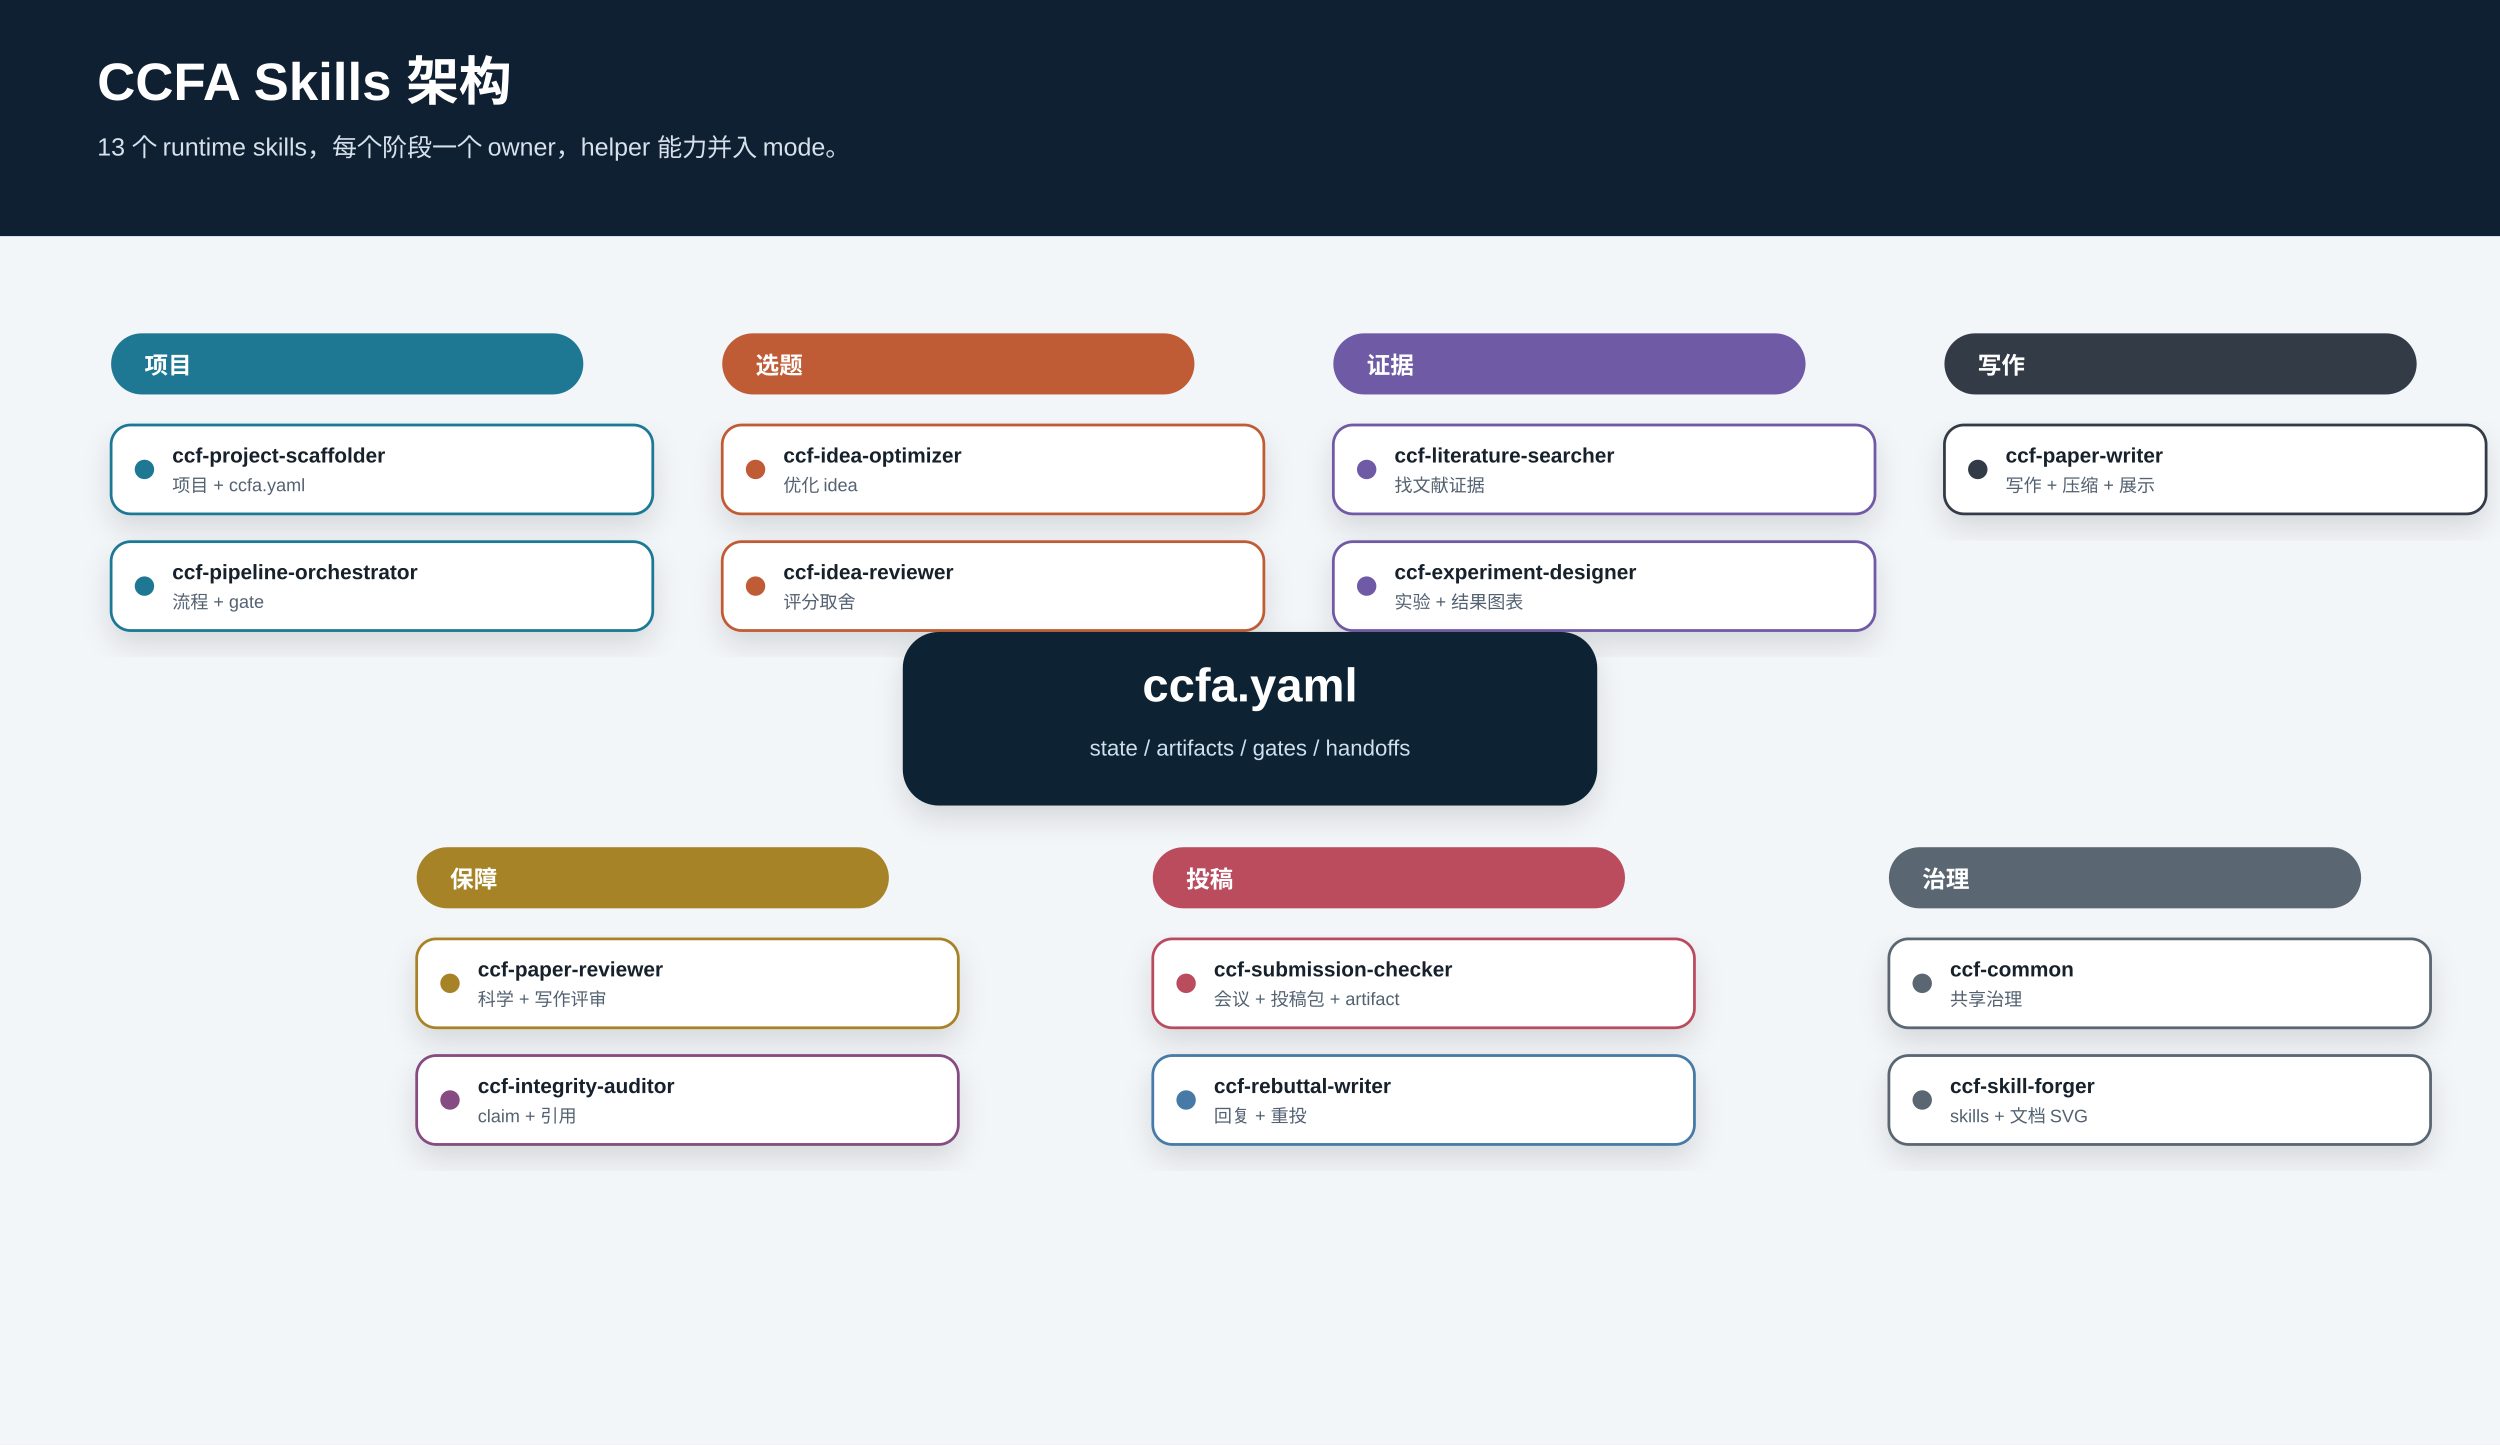
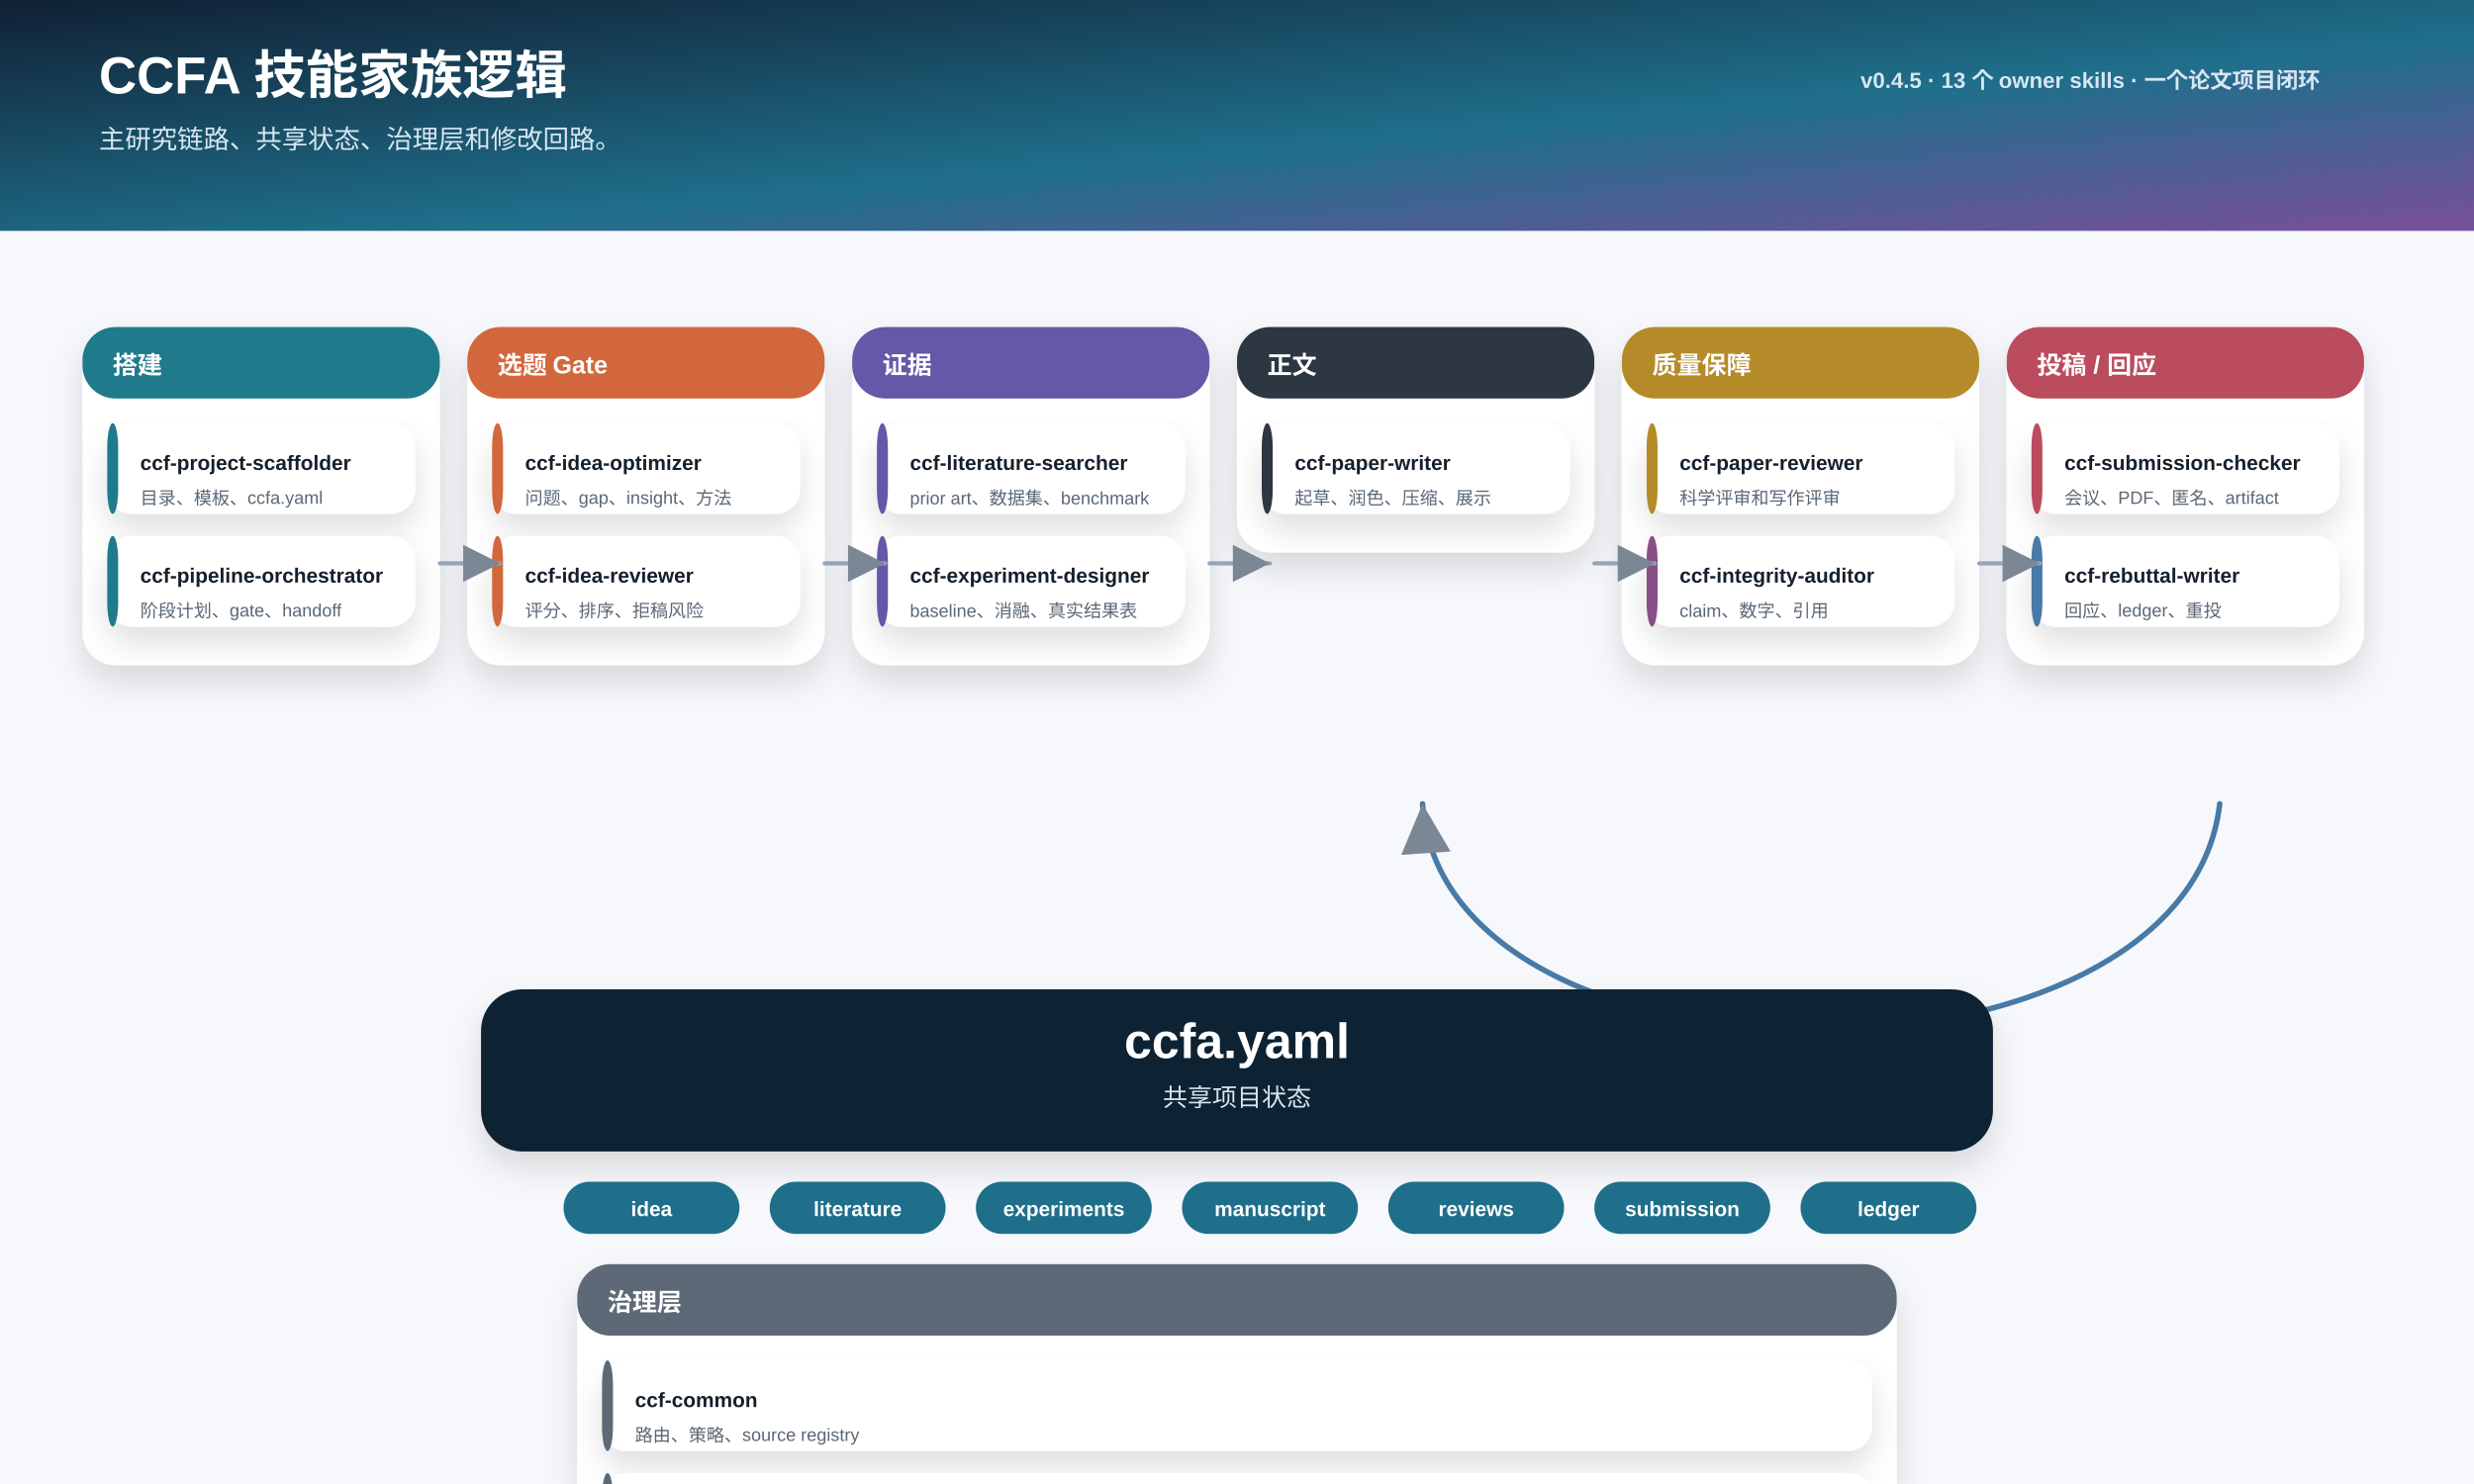
- <svg xmlns="http://www.w3.org/2000/svg" width="1800" height="1040" viewBox="0 0 1800 1040">
+ <svg xmlns="http://www.w3.org/2000/svg" width="1800" height="1080" viewBox="0 0 1800 1080">
  <defs>
-     <filter id="shadow" x="-20%" y="-20%" width="140%" height="150%">
-       <feDropShadow dx="0" dy="10" stdDeviation="10" flood-color="#0B1826" flood-opacity="0.12" />
+     <linearGradient id="header" x1="0" y1="0" x2="1" y2="1">
+       <stop offset="0" stop-color="#102033" />
+       <stop offset="0.58" stop-color="#1F6F8B" />
+       <stop offset="1" stop-color="#7A4E9B" />
+     </linearGradient>
+     <filter id="shadow" x="-20%" y="-20%" width="140%" height="160%">
+       <feDropShadow dx="0" dy="12" stdDeviation="12" flood-color="#0B1826" flood-opacity="0.13" />
    </filter>
-     <marker id="arrow" markerWidth="12" markerHeight="12" refX="10" refY="6" orient="auto">
-       <path d="M2,2 L10,6 L2,10 Z" fill="#8D9AA8" />
+     <marker id="arrow" markerWidth="13" markerHeight="13" refX="11" refY="6.5" orient="auto">
+       <path d="M2,2 L11,6.5 L2,11 Z" fill="#7B8794" />
    </marker>
  </defs>
  <style>text{font-family:Microsoft YaHei, Segoe UI, Arial, sans-serif;dominant-baseline:auto} .mono{font-family:Consolas,Menlo,monospace}</style>
-   <rect x="0" y="0" width="1800" height="1040" rx="0" fill="#F3F6F9" stroke="none" stroke-width="2" />
-   <rect x="0" y="0" width="1800" height="170" rx="0" fill="#102033" stroke="none" stroke-width="2" />
-   <text x="70" y="72" font-size="38" font-weight="820" fill="#FFFFFF" text-anchor="start">CCFA Skills 架构</text>
-   <text x="70" y="112" font-size="18" font-weight="450" fill="#D6E1EC" text-anchor="start">13 个 runtime skills，每个阶段一个 owner，helper 能力并入 mode。</text>
-   <rect x="80" y="240" width="340" height="44" rx="22" fill="#1E7894" stroke="none" stroke-width="2" />
-   <text x="104" y="269" font-size="17" font-weight="820" fill="#FFFFFF" text-anchor="start">项目</text>
-   <rect x="80" y="306" width="390" height="64" rx="14" fill="#FFFFFF" stroke="#1E7894" stroke-width="2" filter="url(#shadow)" />
-   <circle cx="104" cy="338" r="7" fill="#1E7894" />
-   <text x="124" y="333" font-size="15" font-weight="780" fill="#17212B" text-anchor="start">ccf-project-scaffolder</text>
-   <text x="124" y="354" font-size="13" font-weight="500" fill="#536171" text-anchor="start">项目 + ccfa.yaml</text>
-   <rect x="80" y="390" width="390" height="64" rx="14" fill="#FFFFFF" stroke="#1E7894" stroke-width="2" filter="url(#shadow)" />
-   <circle cx="104" cy="422" r="7" fill="#1E7894" />
-   <text x="124" y="417" font-size="15" font-weight="780" fill="#17212B" text-anchor="start">ccf-pipeline-orchestrator</text>
-   <text x="124" y="438" font-size="13" font-weight="500" fill="#536171" text-anchor="start">流程 + gate</text>
-   <rect x="520" y="240" width="340" height="44" rx="22" fill="#C05C35" stroke="none" stroke-width="2" />
-   <text x="544" y="269" font-size="17" font-weight="820" fill="#FFFFFF" text-anchor="start">选题</text>
-   <rect x="520" y="306" width="390" height="64" rx="14" fill="#FFFFFF" stroke="#C05C35" stroke-width="2" filter="url(#shadow)" />
-   <circle cx="544" cy="338" r="7" fill="#C05C35" />
-   <text x="564" y="333" font-size="15" font-weight="780" fill="#17212B" text-anchor="start">ccf-idea-optimizer</text>
-   <text x="564" y="354" font-size="13" font-weight="500" fill="#536171" text-anchor="start">优化 idea</text>
-   <rect x="520" y="390" width="390" height="64" rx="14" fill="#FFFFFF" stroke="#C05C35" stroke-width="2" filter="url(#shadow)" />
-   <circle cx="544" cy="422" r="7" fill="#C05C35" />
-   <text x="564" y="417" font-size="15" font-weight="780" fill="#17212B" text-anchor="start">ccf-idea-reviewer</text>
-   <text x="564" y="438" font-size="13" font-weight="500" fill="#536171" text-anchor="start">评分取舍</text>
-   <rect x="960" y="240" width="340" height="44" rx="22" fill="#6F5AA6" stroke="none" stroke-width="2" />
-   <text x="984" y="269" font-size="17" font-weight="820" fill="#FFFFFF" text-anchor="start">证据</text>
-   <rect x="960" y="306" width="390" height="64" rx="14" fill="#FFFFFF" stroke="#6F5AA6" stroke-width="2" filter="url(#shadow)" />
-   <circle cx="984" cy="338" r="7" fill="#6F5AA6" />
-   <text x="1004" y="333" font-size="15" font-weight="780" fill="#17212B" text-anchor="start">ccf-literature-searcher</text>
-   <text x="1004" y="354" font-size="13" font-weight="500" fill="#536171" text-anchor="start">找文献证据</text>
-   <rect x="960" y="390" width="390" height="64" rx="14" fill="#FFFFFF" stroke="#6F5AA6" stroke-width="2" filter="url(#shadow)" />
-   <circle cx="984" cy="422" r="7" fill="#6F5AA6" />
-   <text x="1004" y="417" font-size="15" font-weight="780" fill="#17212B" text-anchor="start">ccf-experiment-designer</text>
-   <text x="1004" y="438" font-size="13" font-weight="500" fill="#536171" text-anchor="start">实验 + 结果图表</text>
-   <rect x="1400" y="240" width="340" height="44" rx="22" fill="#333B46" stroke="none" stroke-width="2" />
-   <text x="1424" y="269" font-size="17" font-weight="820" fill="#FFFFFF" text-anchor="start">写作</text>
-   <rect x="1400" y="306" width="390" height="64" rx="14" fill="#FFFFFF" stroke="#333B46" stroke-width="2" filter="url(#shadow)" />
-   <circle cx="1424" cy="338" r="7" fill="#333B46" />
-   <text x="1444" y="333" font-size="15" font-weight="780" fill="#17212B" text-anchor="start">ccf-paper-writer</text>
-   <text x="1444" y="354" font-size="13" font-weight="500" fill="#536171" text-anchor="start">写作 + 压缩 + 展示</text>
-   <rect x="300" y="610" width="340" height="44" rx="22" fill="#A78328" stroke="none" stroke-width="2" />
-   <text x="324" y="639" font-size="17" font-weight="820" fill="#FFFFFF" text-anchor="start">保障</text>
-   <rect x="300" y="676" width="390" height="64" rx="14" fill="#FFFFFF" stroke="#A78328" stroke-width="2" filter="url(#shadow)" />
-   <circle cx="324" cy="708" r="7" fill="#A78328" />
-   <text x="344" y="703" font-size="15" font-weight="780" fill="#17212B" text-anchor="start">ccf-paper-reviewer</text>
-   <text x="344" y="724" font-size="13" font-weight="500" fill="#536171" text-anchor="start">科学 + 写作评审</text>
-   <rect x="300" y="760" width="390" height="64" rx="14" fill="#FFFFFF" stroke="#854B82" stroke-width="2" filter="url(#shadow)" />
-   <circle cx="324" cy="792" r="7" fill="#854B82" />
-   <text x="344" y="787" font-size="15" font-weight="780" fill="#17212B" text-anchor="start">ccf-integrity-auditor</text>
-   <text x="344" y="808" font-size="13" font-weight="500" fill="#536171" text-anchor="start">claim + 引用</text>
-   <rect x="830" y="610" width="340" height="44" rx="22" fill="#BA4C5E" stroke="none" stroke-width="2" />
-   <text x="854" y="639" font-size="17" font-weight="820" fill="#FFFFFF" text-anchor="start">投稿</text>
-   <rect x="830" y="676" width="390" height="64" rx="14" fill="#FFFFFF" stroke="#BA4C5E" stroke-width="2" filter="url(#shadow)" />
-   <circle cx="854" cy="708" r="7" fill="#BA4C5E" />
-   <text x="874" y="703" font-size="15" font-weight="780" fill="#17212B" text-anchor="start">ccf-submission-checker</text>
-   <text x="874" y="724" font-size="13" font-weight="500" fill="#536171" text-anchor="start">会议 + 投稿包 + artifact</text>
-   <rect x="830" y="760" width="390" height="64" rx="14" fill="#FFFFFF" stroke="#477AA6" stroke-width="2" filter="url(#shadow)" />
-   <circle cx="854" cy="792" r="7" fill="#477AA6" />
-   <text x="874" y="787" font-size="15" font-weight="780" fill="#17212B" text-anchor="start">ccf-rebuttal-writer</text>
-   <text x="874" y="808" font-size="13" font-weight="500" fill="#536171" text-anchor="start">回复 + 重投</text>
-   <rect x="1360" y="610" width="340" height="44" rx="22" fill="#5A6672" stroke="none" stroke-width="2" />
-   <text x="1384" y="639" font-size="17" font-weight="820" fill="#FFFFFF" text-anchor="start">治理</text>
-   <rect x="1360" y="676" width="390" height="64" rx="14" fill="#FFFFFF" stroke="#5A6672" stroke-width="2" filter="url(#shadow)" />
-   <circle cx="1384" cy="708" r="7" fill="#5A6672" />
-   <text x="1404" y="703" font-size="15" font-weight="780" fill="#17212B" text-anchor="start">ccf-common</text>
-   <text x="1404" y="724" font-size="13" font-weight="500" fill="#536171" text-anchor="start">共享治理</text>
-   <rect x="1360" y="760" width="390" height="64" rx="14" fill="#FFFFFF" stroke="#5A6672" stroke-width="2" filter="url(#shadow)" />
-   <circle cx="1384" cy="792" r="7" fill="#5A6672" />
-   <text x="1404" y="787" font-size="15" font-weight="780" fill="#17212B" text-anchor="start">ccf-skill-forger</text>
-   <text x="1404" y="808" font-size="13" font-weight="500" fill="#536171" text-anchor="start">skills + 文档 SVG</text>
-   <rect x="650" y="455" width="500" height="125" rx="26" fill="#102033" stroke="none" stroke-width="2" filter="url(#shadow)" />
-   <text x="900" y="505" font-size="34" font-weight="850" fill="#FFFFFF" text-anchor="middle">ccfa.yaml</text>
-   <text x="900" y="544" font-size="16" font-weight="500" fill="#CFE0EF" text-anchor="middle">state / artifacts / gates / handoffs</text>
+   <rect x="0" y="0" width="1800" height="1080" rx="0" fill="#F6F8FB" stroke="none" stroke-width="2" />
+   <rect x="0" y="0" width="1800" height="168" rx="0" fill="url(#header)" stroke="none" stroke-width="2" />
+   <text x="72" y="68" font-size="38" font-weight="850" fill="#FFFFFF" text-anchor="start">CCFA 技能家族逻辑</text>
+   <text x="72" y="108" font-size="19" font-weight="500" fill="#D8E6F2" text-anchor="start">主研究链路、共享状态、治理层和修改回路。</text>
+   <text x="1688" y="64" font-size="16" font-weight="650" fill="#D8E6F2" text-anchor="end">v0.4.5 · 13 个 owner skills · 一个论文项目闭环</text>
+   <rect x="60" y="238" width="260" height="246" rx="24" fill="#FFFFFF" stroke="none" stroke-width="2" filter="url(#shadow)" />
+   <rect x="60" y="238" width="260" height="52" rx="24" fill="#1F7A8C" stroke="none" stroke-width="2" />
+   <text x="82" y="272" font-size="18" font-weight="820" fill="#FFFFFF" text-anchor="start">搭建</text>
+   <rect x="78" y="308" width="224" height="66" rx="18" fill="#FFFFFF" stroke="none" stroke-width="2" filter="url(#shadow)" />
+   <rect x="78" y="308" width="8" height="66" rx="18" fill="#1F7A8C" stroke="none" stroke-width="2" />
+   <text x="102" y="342" font-size="15" font-weight="820" fill="#15202B" text-anchor="start">ccf-project-scaffolder</text>
+   <text x="102" y="367" font-size="13" font-weight="520" fill="#5A6775" text-anchor="start">目录、模板、ccfa.yaml</text>
+   <rect x="78" y="390" width="224" height="66" rx="18" fill="#FFFFFF" stroke="none" stroke-width="2" filter="url(#shadow)" />
+   <rect x="78" y="390" width="8" height="66" rx="18" fill="#1F7A8C" stroke="none" stroke-width="2" />
+   <text x="102" y="424" font-size="15" font-weight="820" fill="#15202B" text-anchor="start">ccf-pipeline-orchestrator</text>
+   <text x="102" y="449" font-size="13" font-weight="520" fill="#5A6775" text-anchor="start">阶段计划、gate、handoff</text>
+   <rect x="340" y="238" width="260" height="246" rx="24" fill="#FFFFFF" stroke="none" stroke-width="2" filter="url(#shadow)" />
+   <rect x="340" y="238" width="260" height="52" rx="24" fill="#D2673D" stroke="none" stroke-width="2" />
+   <text x="362" y="272" font-size="18" font-weight="820" fill="#FFFFFF" text-anchor="start">选题 Gate</text>
+   <rect x="358" y="308" width="224" height="66" rx="18" fill="#FFFFFF" stroke="none" stroke-width="2" filter="url(#shadow)" />
+   <rect x="358" y="308" width="8" height="66" rx="18" fill="#D2673D" stroke="none" stroke-width="2" />
+   <text x="382" y="342" font-size="15" font-weight="820" fill="#15202B" text-anchor="start">ccf-idea-optimizer</text>
+   <text x="382" y="367" font-size="13" font-weight="520" fill="#5A6775" text-anchor="start">问题、gap、insight、方法</text>
+   <rect x="358" y="390" width="224" height="66" rx="18" fill="#FFFFFF" stroke="none" stroke-width="2" filter="url(#shadow)" />
+   <rect x="358" y="390" width="8" height="66" rx="18" fill="#D2673D" stroke="none" stroke-width="2" />
+   <text x="382" y="424" font-size="15" font-weight="820" fill="#15202B" text-anchor="start">ccf-idea-reviewer</text>
+   <text x="382" y="449" font-size="13" font-weight="520" fill="#5A6775" text-anchor="start">评分、排序、拒稿风险</text>
+   <rect x="620" y="238" width="260" height="246" rx="24" fill="#FFFFFF" stroke="none" stroke-width="2" filter="url(#shadow)" />
+   <rect x="620" y="238" width="260" height="52" rx="24" fill="#6657A8" stroke="none" stroke-width="2" />
+   <text x="642" y="272" font-size="18" font-weight="820" fill="#FFFFFF" text-anchor="start">证据</text>
+   <rect x="638" y="308" width="224" height="66" rx="18" fill="#FFFFFF" stroke="none" stroke-width="2" filter="url(#shadow)" />
+   <rect x="638" y="308" width="8" height="66" rx="18" fill="#6657A8" stroke="none" stroke-width="2" />
+   <text x="662" y="342" font-size="15" font-weight="820" fill="#15202B" text-anchor="start">ccf-literature-searcher</text>
+   <text x="662" y="367" font-size="13" font-weight="520" fill="#5A6775" text-anchor="start">prior art、数据集、benchmark</text>
+   <rect x="638" y="390" width="224" height="66" rx="18" fill="#FFFFFF" stroke="none" stroke-width="2" filter="url(#shadow)" />
+   <rect x="638" y="390" width="8" height="66" rx="18" fill="#6657A8" stroke="none" stroke-width="2" />
+   <text x="662" y="424" font-size="15" font-weight="820" fill="#15202B" text-anchor="start">ccf-experiment-designer</text>
+   <text x="662" y="449" font-size="13" font-weight="520" fill="#5A6775" text-anchor="start">baseline、消融、真实结果表</text>
+   <rect x="900" y="238" width="260" height="164" rx="24" fill="#FFFFFF" stroke="none" stroke-width="2" filter="url(#shadow)" />
+   <rect x="900" y="238" width="260" height="52" rx="24" fill="#2D3742" stroke="none" stroke-width="2" />
+   <text x="922" y="272" font-size="18" font-weight="820" fill="#FFFFFF" text-anchor="start">正文</text>
+   <rect x="918" y="308" width="224" height="66" rx="18" fill="#FFFFFF" stroke="none" stroke-width="2" filter="url(#shadow)" />
+   <rect x="918" y="308" width="8" height="66" rx="18" fill="#2D3742" stroke="none" stroke-width="2" />
+   <text x="942" y="342" font-size="15" font-weight="820" fill="#15202B" text-anchor="start">ccf-paper-writer</text>
+   <text x="942" y="367" font-size="13" font-weight="520" fill="#5A6775" text-anchor="start">起草、润色、压缩、展示</text>
+   <rect x="1180" y="238" width="260" height="246" rx="24" fill="#FFFFFF" stroke="none" stroke-width="2" filter="url(#shadow)" />
+   <rect x="1180" y="238" width="260" height="52" rx="24" fill="#B58B2A" stroke="none" stroke-width="2" />
+   <text x="1202" y="272" font-size="18" font-weight="820" fill="#FFFFFF" text-anchor="start">质量保障</text>
+   <rect x="1198" y="308" width="224" height="66" rx="18" fill="#FFFFFF" stroke="none" stroke-width="2" filter="url(#shadow)" />
+   <rect x="1198" y="308" width="8" height="66" rx="18" fill="#B58B2A" stroke="none" stroke-width="2" />
+   <text x="1222" y="342" font-size="15" font-weight="820" fill="#15202B" text-anchor="start">ccf-paper-reviewer</text>
+   <text x="1222" y="367" font-size="13" font-weight="520" fill="#5A6775" text-anchor="start">科学评审和写作评审</text>
+   <rect x="1198" y="390" width="224" height="66" rx="18" fill="#FFFFFF" stroke="none" stroke-width="2" filter="url(#shadow)" />
+   <rect x="1198" y="390" width="8" height="66" rx="18" fill="#8A4F86" stroke="none" stroke-width="2" />
+   <text x="1222" y="424" font-size="15" font-weight="820" fill="#15202B" text-anchor="start">ccf-integrity-auditor</text>
+   <text x="1222" y="449" font-size="13" font-weight="520" fill="#5A6775" text-anchor="start">claim、数字、引用</text>
+   <rect x="1460" y="238" width="260" height="246" rx="24" fill="#FFFFFF" stroke="none" stroke-width="2" filter="url(#shadow)" />
+   <rect x="1460" y="238" width="260" height="52" rx="24" fill="#BA4C5E" stroke="none" stroke-width="2" />
+   <text x="1482" y="272" font-size="18" font-weight="820" fill="#FFFFFF" text-anchor="start">投稿 / 回应</text>
+   <rect x="1478" y="308" width="224" height="66" rx="18" fill="#FFFFFF" stroke="none" stroke-width="2" filter="url(#shadow)" />
+   <rect x="1478" y="308" width="8" height="66" rx="18" fill="#BA4C5E" stroke="none" stroke-width="2" />
+   <text x="1502" y="342" font-size="15" font-weight="820" fill="#15202B" text-anchor="start">ccf-submission-checker</text>
+   <text x="1502" y="367" font-size="13" font-weight="520" fill="#5A6775" text-anchor="start">会议、PDF、匿名、artifact</text>
+   <rect x="1478" y="390" width="224" height="66" rx="18" fill="#FFFFFF" stroke="none" stroke-width="2" filter="url(#shadow)" />
+   <rect x="1478" y="390" width="8" height="66" rx="18" fill="#477AA6" stroke="none" stroke-width="2" />
+   <text x="1502" y="424" font-size="15" font-weight="820" fill="#15202B" text-anchor="start">ccf-rebuttal-writer</text>
+   <text x="1502" y="449" font-size="13" font-weight="520" fill="#5A6775" text-anchor="start">回应、ledger、重投</text>
+   <line x1="320" y1="410" x2="364" y2="410" stroke="#94A3B8" stroke-width="3" stroke-linecap="round" marker-end="url(#arrow)" />
+   <line x1="600" y1="410" x2="644" y2="410" stroke="#94A3B8" stroke-width="3" stroke-linecap="round" marker-end="url(#arrow)" />
+   <line x1="880" y1="410" x2="924" y2="410" stroke="#94A3B8" stroke-width="3" stroke-linecap="round" marker-end="url(#arrow)" />
+   <line x1="1160" y1="410" x2="1204" y2="410" stroke="#94A3B8" stroke-width="3" stroke-linecap="round" marker-end="url(#arrow)" />
+   <line x1="1440" y1="410" x2="1484" y2="410" stroke="#94A3B8" stroke-width="3" stroke-linecap="round" marker-end="url(#arrow)" />
+   <path d="M1615 585 C1590 805 1050 805 1035 585" fill="none" stroke="#477AA6" stroke-width="4" stroke-linecap="round" stroke-linejoin="round" marker-end="url(#arrow)" />
+   <text x="1260" y="760" font-size="18" font-weight="820" fill="#477AA6" text-anchor="middle">修改回路</text>
+   <rect x="350" y="720" width="1100" height="118" rx="30" fill="#102033" stroke="none" stroke-width="2" filter="url(#shadow)" />
+   <text x="900" y="770" font-size="36" font-weight="850" fill="#FFFFFF" text-anchor="middle">ccfa.yaml</text>
+   <text x="900" y="805" font-size="18" font-weight="500" fill="#D8E6F2" text-anchor="middle">共享项目状态</text>
+   <rect x="410" y="860" width="128" height="38" rx="19" fill="#1F6F8B" stroke="none" stroke-width="2" />
+   <text x="474" y="885" font-size="15" font-weight="760" fill="#FFFFFF" text-anchor="middle">idea</text>
+   <rect x="560" y="860" width="128" height="38" rx="19" fill="#1F6F8B" stroke="none" stroke-width="2" />
+   <text x="624" y="885" font-size="15" font-weight="760" fill="#FFFFFF" text-anchor="middle">literature</text>
+   <rect x="710" y="860" width="128" height="38" rx="19" fill="#1F6F8B" stroke="none" stroke-width="2" />
+   <text x="774" y="885" font-size="15" font-weight="760" fill="#FFFFFF" text-anchor="middle">experiments</text>
+   <rect x="860" y="860" width="128" height="38" rx="19" fill="#1F6F8B" stroke="none" stroke-width="2" />
+   <text x="924" y="885" font-size="15" font-weight="760" fill="#FFFFFF" text-anchor="middle">manuscript</text>
+   <rect x="1010" y="860" width="128" height="38" rx="19" fill="#1F6F8B" stroke="none" stroke-width="2" />
+   <text x="1074" y="885" font-size="15" font-weight="760" fill="#FFFFFF" text-anchor="middle">reviews</text>
+   <rect x="1160" y="860" width="128" height="38" rx="19" fill="#1F6F8B" stroke="none" stroke-width="2" />
+   <text x="1224" y="885" font-size="15" font-weight="760" fill="#FFFFFF" text-anchor="middle">submission</text>
+   <rect x="1310" y="860" width="128" height="38" rx="19" fill="#1F6F8B" stroke="none" stroke-width="2" />
+   <text x="1374" y="885" font-size="15" font-weight="760" fill="#FFFFFF" text-anchor="middle">ledger</text>
+   <rect x="420" y="920" width="960" height="246" rx="24" fill="#FFFFFF" stroke="none" stroke-width="2" filter="url(#shadow)" />
+   <rect x="420" y="920" width="960" height="52" rx="24" fill="#5D6977" stroke="none" stroke-width="2" />
+   <text x="442" y="954" font-size="18" font-weight="820" fill="#FFFFFF" text-anchor="start">治理层</text>
+   <rect x="438" y="990" width="924" height="66" rx="18" fill="#FFFFFF" stroke="none" stroke-width="2" filter="url(#shadow)" />
+   <rect x="438" y="990" width="8" height="66" rx="18" fill="#5D6977" stroke="none" stroke-width="2" />
+   <text x="462" y="1024" font-size="15" font-weight="820" fill="#15202B" text-anchor="start">ccf-common</text>
+   <text x="462" y="1049" font-size="13" font-weight="520" fill="#5A6775" text-anchor="start">路由、策略、source registry</text>
+   <rect x="438" y="1072" width="924" height="66" rx="18" fill="#FFFFFF" stroke="none" stroke-width="2" filter="url(#shadow)" />
+   <rect x="438" y="1072" width="8" height="66" rx="18" fill="#5D6977" stroke="none" stroke-width="2" />
+   <text x="462" y="1106" font-size="15" font-weight="820" fill="#15202B" text-anchor="start">ccf-skill-forger</text>
+   <text x="462" y="1131" font-size="13" font-weight="520" fill="#5A6775" text-anchor="start">skills、文档、图、release</text>
</svg>
